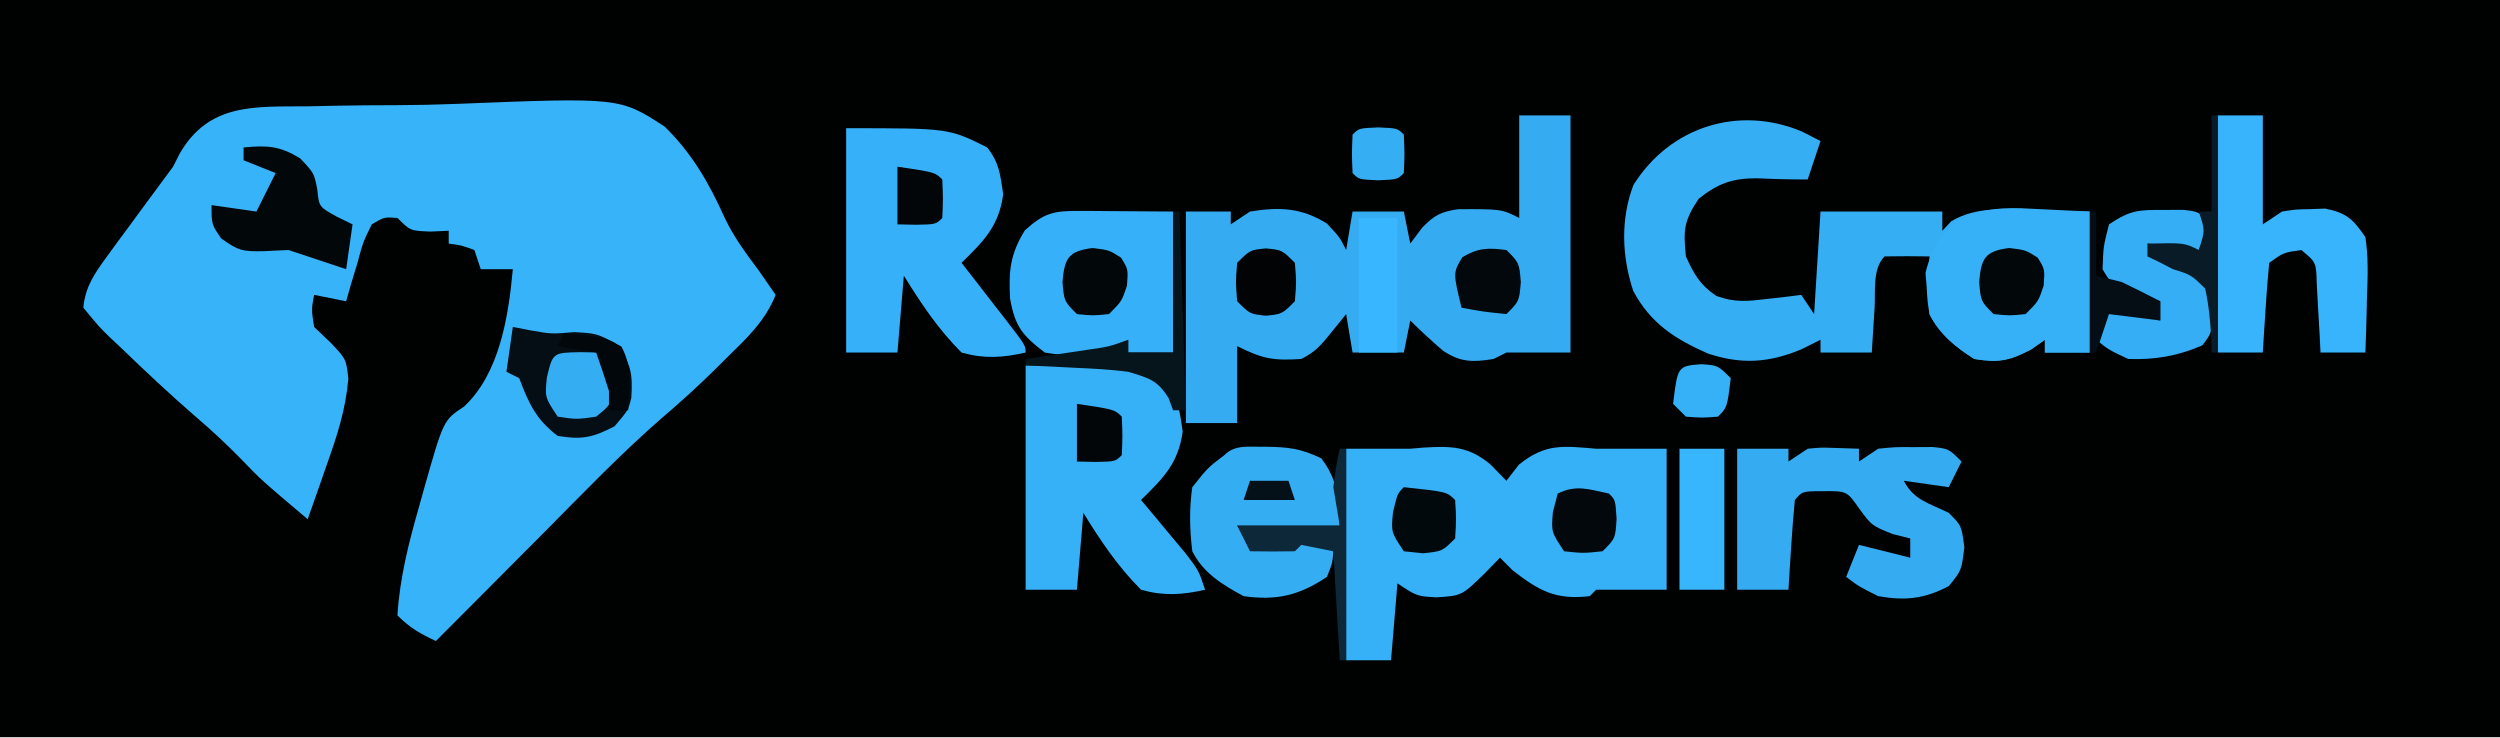
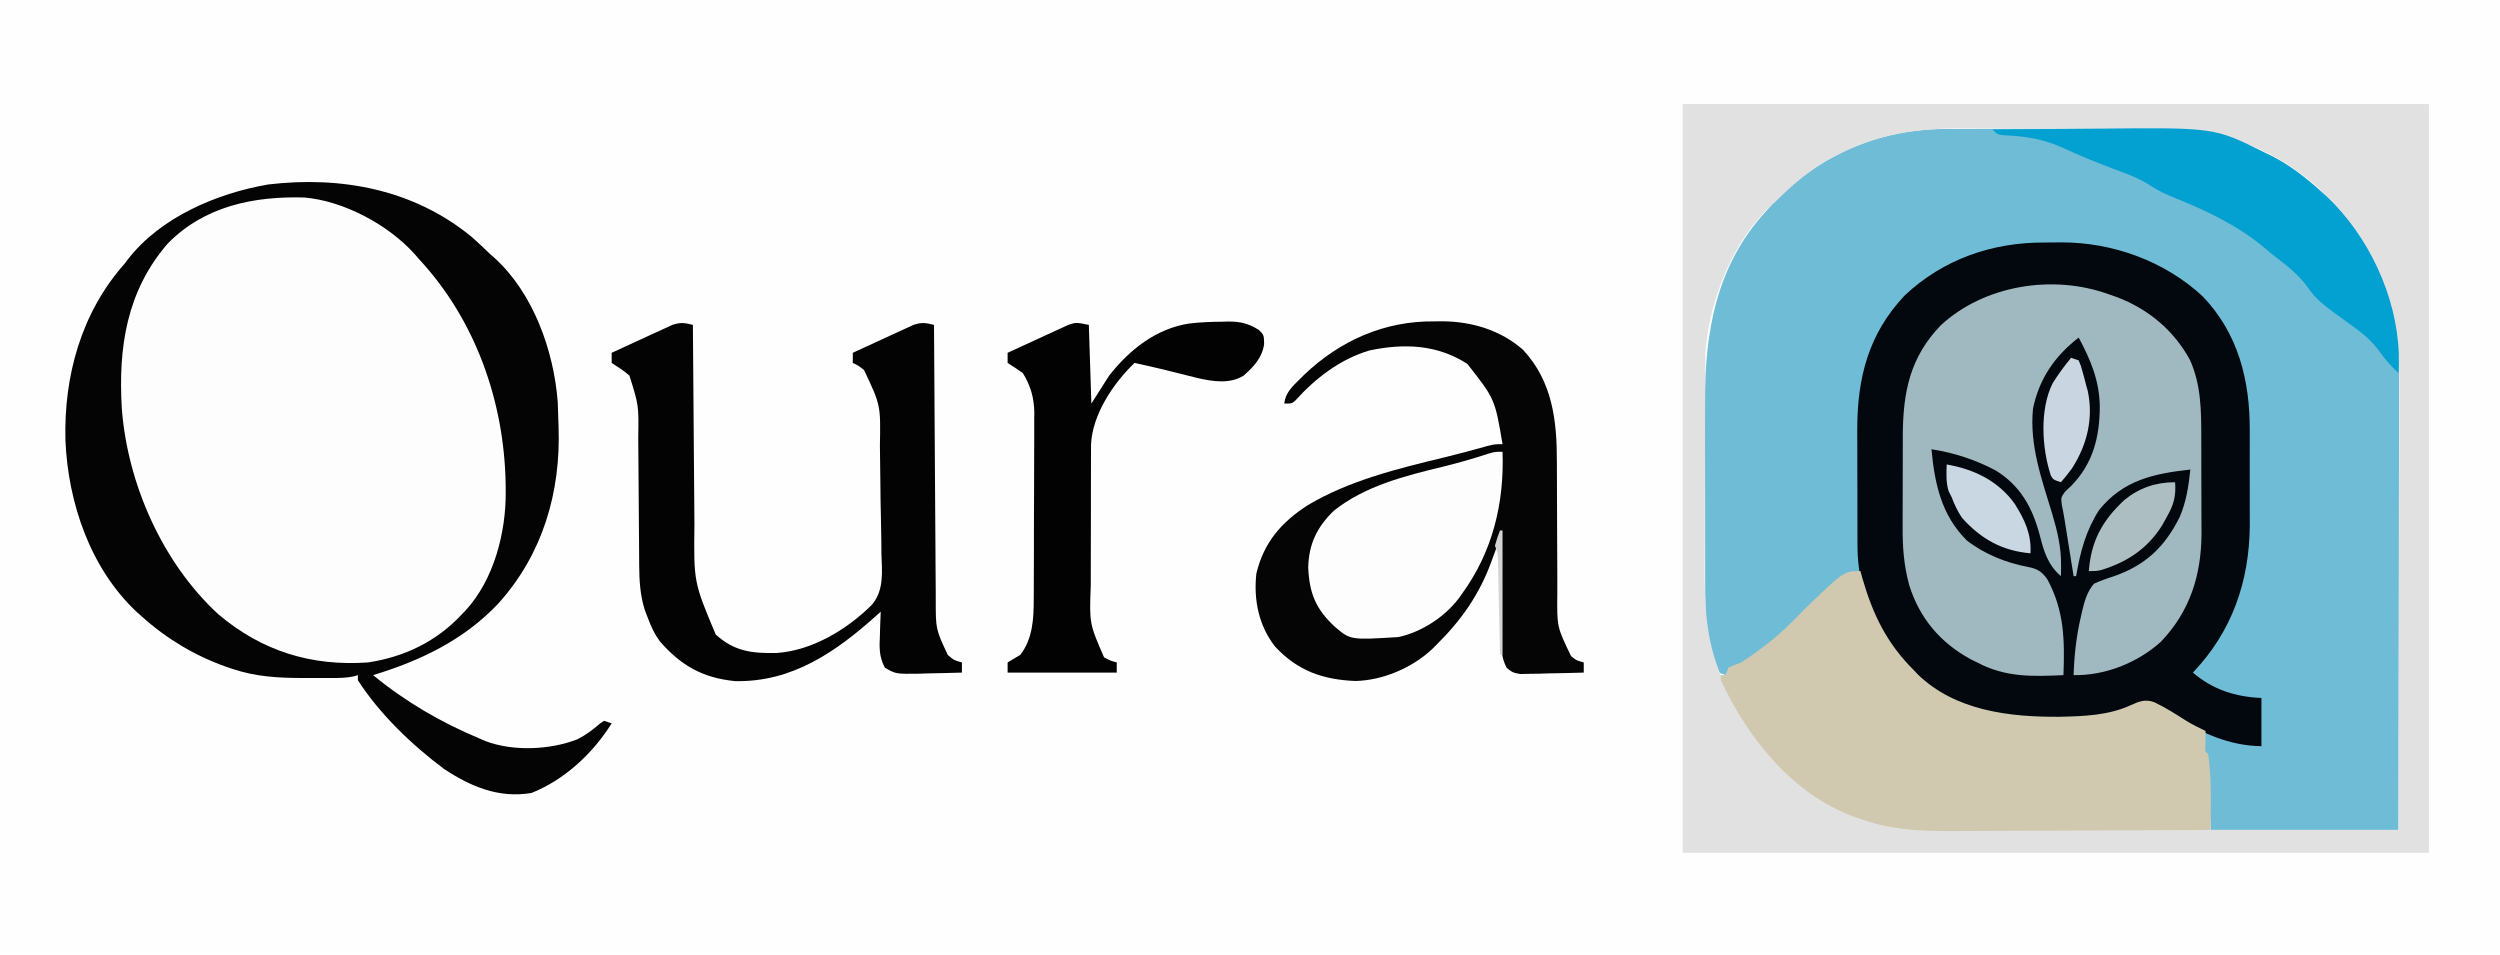
- <svg xmlns="http://www.w3.org/2000/svg" version="1.1" width="390" height="115">
-   <path d="M0 0 C128.7 0 257.4 0 390 0 C390 37.95 390 75.9 390 115 C261.3 115 132.6 115 0 115 C0 77.05 0 39.1 0 0 Z " fill="#000101" transform="translate(0,0)" />
-   <path d="M0 0 C1.485 -0.031 2.97 -0.063 4.455 -0.095 C7.566 -0.152 10.676 -0.175 13.787 -0.178 C16.96 -0.187 20.122 -0.256 23.292 -0.383 C48.689 -1.391 48.689 -1.391 55.686 3.166 C59.893 7.271 62.592 11.926 64.983 17.256 C66.42 20.317 68.284 22.837 70.309 25.539 C71.206 26.83 72.103 28.121 72.996 29.414 C71.379 33.496 68.452 36.218 65.371 39.227 C64.875 39.722 64.379 40.218 63.867 40.729 C61.162 43.403 58.391 45.947 55.492 48.41 C48.888 54.135 42.839 60.467 36.684 66.664 C35.397 67.956 34.11 69.248 32.822 70.539 C30.473 72.896 28.126 75.254 25.78 77.614 C23.855 79.55 21.927 81.484 19.996 83.414 C17.528 82.262 15.948 81.366 13.996 79.414 C14.369 73.464 15.791 67.938 17.434 62.227 C17.651 61.446 17.868 60.666 18.092 59.861 C21.172 48.956 21.172 48.956 24.371 46.852 C29.924 41.695 31.327 32.777 31.996 25.414 C30.346 25.414 28.696 25.414 26.996 25.414 C26.501 23.929 26.501 23.929 25.996 22.414 C23.981 21.681 23.981 21.681 21.996 21.414 C21.996 20.754 21.996 20.094 21.996 19.414 C21.047 19.455 20.099 19.497 19.121 19.539 C15.996 19.414 15.996 19.414 13.996 17.414 C11.932 17.262 11.932 17.262 9.996 18.414 C8.627 21.183 8.627 21.183 7.746 24.477 C7.411 25.581 7.076 26.686 6.73 27.824 C6.488 28.679 6.246 29.534 5.996 30.414 C4.346 30.084 2.696 29.754 0.996 29.414 C0.576 31.702 0.576 31.702 0.996 34.414 C1.821 35.198 2.646 35.982 3.496 36.789 C5.996 39.414 5.996 39.414 6.34 42.488 C5.92 47.281 4.609 51.344 2.996 55.852 C2.567 57.092 2.567 57.092 2.129 58.357 C1.428 60.38 0.713 62.397 -0.004 64.414 C-7.295 58.254 -7.295 58.254 -10.441 54.977 C-12.753 52.625 -15.116 50.423 -17.629 48.289 C-21.55 44.88 -25.331 41.337 -29.066 37.727 C-29.663 37.168 -30.26 36.609 -30.875 36.033 C-32.539 34.402 -32.539 34.402 -35.004 31.414 C-34.706 28.126 -33.196 25.984 -31.273 23.367 C-30.717 22.604 -30.161 21.841 -29.588 21.055 C-29.003 20.266 -28.419 19.477 -27.816 18.664 C-27.251 17.891 -26.686 17.117 -26.104 16.32 C-24.413 14.011 -22.713 11.71 -21.004 9.414 C-20.499 8.415 -20.499 8.415 -19.983 7.397 C-15.409 -0.559 -8.274 0.069 0 0 Z " fill="#37B3FA" transform="translate(48.00391,16.58594)" />
-   <path d="M0 0 C2.64 0 5.28 0 8 0 C8 12.21 8 24.42 8 37 C4.667 37 1.333 37 -2 37 C-2.99 37.495 -2.99 37.495 -4 38 C-7.226 38.525 -9.212 38.542 -11.949 36.66 C-13.692 35.158 -15.368 33.622 -17 32 C-17.33 33.65 -17.66 35.3 -18 37 C-20.64 37 -23.28 37 -26 37 C-26.33 35.02 -26.66 33.04 -27 31 C-27.784 31.969 -28.567 32.939 -29.375 33.938 C-30.913 35.84 -31.793 36.896 -34 38 C-38.328 38.282 -39.989 38.005 -44 36 C-44 39.96 -44 43.92 -44 48 C-46.64 48 -49.28 48 -52 48 C-52 37.11 -52 26.22 -52 15 C-49.69 15 -47.38 15 -45 15 C-45 15.66 -45 16.32 -45 17 C-44.01 16.34 -43.02 15.68 -42 15 C-37.407 14.26 -33.975 14.39 -30 16.875 C-28 19 -28 19 -27 21 C-26.67 19.02 -26.34 17.04 -26 15 C-23.36 15 -20.72 15 -18 15 C-17.505 17.475 -17.505 17.475 -17 20 C-16.381 19.175 -15.762 18.35 -15.125 17.5 C-13.221 15.557 -12.242 15.036 -9.512 14.633 C-2.773 14.613 -2.773 14.613 0 16 C0 10.72 0 5.44 0 0 Z " fill="#35ACF2" transform="translate(237,18)" />
-   <path d="M0 0 C1.454 0.743 1.454 0.743 2.938 1.5 C2.277 3.48 1.617 5.46 0.938 7.5 C-1.709 7.5 -4.356 7.438 -7 7.312 C-10.799 7.312 -13.029 8.091 -16.062 10.5 C-18.402 14.009 -18.475 15.371 -18.062 19.5 C-16.807 22.262 -15.85 23.976 -13.312 25.664 C-10.425 26.737 -8.358 26.488 -5.312 26.125 C-4.328 26.014 -3.343 25.903 -2.328 25.789 C-1.58 25.694 -0.833 25.598 -0.062 25.5 C0.598 26.49 1.258 27.48 1.938 28.5 C2.268 23.22 2.598 17.94 2.938 12.5 C9.271 12.5 15.604 12.5 21.938 12.5 C21.938 13.49 21.938 14.48 21.938 15.5 C22.626 14.763 22.626 14.763 23.328 14.012 C27.323 11.697 31.165 12.183 35.688 12.312 C38.74 12.374 41.792 12.436 44.938 12.5 C44.938 19.76 44.938 27.02 44.938 34.5 C42.627 34.5 40.318 34.5 37.938 34.5 C37.938 33.84 37.938 33.18 37.938 32.5 C37.236 32.995 36.535 33.49 35.812 34 C32.402 35.779 30.732 36.12 26.938 35.5 C24.016 33.666 21.505 31.635 19.938 28.5 C19.868 26.96 19.853 25.417 19.875 23.875 C19.884 23.058 19.893 22.24 19.902 21.398 C19.914 20.772 19.926 20.145 19.938 19.5 C17.605 19.458 15.27 19.459 12.938 19.5 C10.997 21.441 11.538 24.973 11.375 27.562 C11.291 28.853 11.207 30.143 11.121 31.473 C11.03 32.971 11.03 32.971 10.938 34.5 C8.297 34.5 5.657 34.5 2.938 34.5 C2.938 33.84 2.938 33.18 2.938 32.5 C1.948 32.995 0.958 33.49 -0.062 34 C-5.152 36.122 -9.411 36.376 -14.617 34.656 C-19.772 32.392 -23.605 29.922 -26.281 24.875 C-28.056 19.479 -28.28 13.704 -26.246 8.352 C-20.522 -0.783 -9.793 -4.098 0 0 Z " fill="#35AEF4" transform="translate(281.0625,20.5)" />
-   <path d="M0 0 C3.333 0 6.667 0 10 0 C10.677 -0.058 11.354 -0.116 12.051 -0.176 C16.421 -0.44 19.13 -0.401 22.562 2.5 C23.769 3.737 23.769 3.737 25 5 C25.639 4.175 26.279 3.35 26.938 2.5 C31.071 -0.874 33.892 -0.43 39 0 C39.99 0 40.98 0 42 0 C44.64 0 47.28 0 50 0 C50 7.26 50 14.52 50 22 C46.333 22 42.667 22 39 22 C38.505 22.495 38.505 22.495 38 23 C32.716 23.614 30.146 22.204 26 19 C25.34 18.34 24.68 17.68 24 17 C23.216 17.804 22.433 18.609 21.625 19.438 C18.044 22.933 18.044 22.933 14.062 23.188 C11 23 11 23 8 21 C7.67 24.96 7.34 28.92 7 33 C4.69 33 2.38 33 0 33 C0 22.11 0 11.22 0 0 Z " fill="#36B0F6" transform="translate(210,70)" />
-   <path d="M0 0 C16 0 16 0 22 3 C23.905 5.424 24.035 7.235 24.5 10.312 C23.828 15.268 21.487 17.585 18 21 C18.638 21.759 19.276 22.519 19.934 23.301 C20.76 24.295 21.586 25.289 22.438 26.312 C23.261 27.299 24.085 28.285 24.934 29.301 C27 32 27 32 28 35 C24.42 35.807 21.554 36.003 18 35 C14.37 31.364 11.687 27.362 9 23 C8.67 26.96 8.34 30.92 8 35 C5.36 35 2.72 35 0 35 C0 23.45 0 11.9 0 0 Z " fill="#36B1F8" transform="translate(160,57)" />
-   <path d="M0 0 C16 0 16 0 22 3 C23.905 5.424 24.035 7.235 24.5 10.312 C23.828 15.268 21.487 17.585 18 21 C18.722 21.927 19.444 22.854 20.188 23.809 C21.125 25.018 22.063 26.228 23 27.438 C23.477 28.049 23.954 28.661 24.445 29.291 C28 33.887 28 33.887 28 35 C24.42 35.807 21.554 36.003 18 35 C14.37 31.364 11.687 27.362 9 23 C8.67 26.96 8.34 30.92 8 35 C5.36 35 2.72 35 0 35 C0 23.45 0 11.9 0 0 Z " fill="#36B1F9" transform="translate(132,20)" />
-   <path d="M0 0 C2.64 0 5.28 0 8 0 C8 0.66 8 1.32 8 2 C8.99 1.34 9.98 0.68 11 0 C13.043 -0.195 13.043 -0.195 15.188 -0.125 C17.075 -0.063 17.075 -0.063 19 0 C19 0.66 19 1.32 19 2 C19.99 1.34 20.98 0.68 22 0 C24.629 -0.266 24.629 -0.266 27.562 -0.25 C28.533 -0.255 29.504 -0.26 30.504 -0.266 C33 0 33 0 35 2 C34.34 3.32 33.68 4.64 33 6 C30.69 5.67 28.38 5.34 26 5 C27.5 8 30.052 8.556 33 10 C35 12 35 12 35.438 15.375 C35 19 35 19 33 21.438 C29.169 23.433 26.238 23.743 22 23 C19 21.5 19 21.5 17 20 C17.66 18.35 18.32 16.7 19 15 C21.64 15.66 24.28 16.32 27 17 C27 16.01 27 15.02 27 14 C25.639 13.66 25.639 13.66 24.25 13.312 C21 12 21 12 19.062 9.375 C17.117 6.587 17.117 6.587 13.312 6.625 C10.159 6.634 10.159 6.634 9 8 C8.765 10.35 8.586 12.706 8.438 15.062 C8.354 16.353 8.27 17.643 8.184 18.973 C8.123 19.972 8.062 20.971 8 22 C5.36 22 2.72 22 0 22 C0 14.74 0 7.48 0 0 Z " fill="#35ACF1" transform="translate(271,70)" />
-   <path d="M0 0 C0.767 0.002 1.533 0.005 2.323 0.008 C3.296 0.017 4.27 0.026 5.273 0.035 C9.914 0.066 9.914 0.066 14.648 0.098 C14.648 7.358 14.648 14.618 14.648 22.098 C12.338 22.098 10.028 22.098 7.648 22.098 C7.648 21.438 7.648 20.778 7.648 20.098 C6.658 20.758 5.668 21.418 4.648 22.098 C1.233 22.7 -1.935 22.696 -5.352 22.098 C-8.912 19.392 -10.017 17.988 -10.785 13.648 C-10.999 9.307 -10.776 6.791 -8.477 3.035 C-5.487 0.31 -3.941 -0.026 0 0 Z " fill="#36B1F9" transform="translate(168.3516,32.90234)" />
-   <path d="M0 0 C3.011 0.144 6.022 0.289 9.125 0.438 C9.125 7.697 9.125 14.957 9.125 22.438 C6.815 22.438 4.505 22.438 2.125 22.438 C2.125 21.777 2.125 21.117 2.125 20.438 C1.073 21.18 1.073 21.18 0 21.938 C-3.41 23.717 -5.081 24.057 -8.875 23.438 C-11.797 21.603 -14.308 19.572 -15.875 16.438 C-16.184 14.52 -16.184 14.52 -16.312 12.25 C-16.373 11.514 -16.434 10.778 -16.496 10.02 C-14.344 1.073 -8.288 -0.564 0 0 Z " fill="#36B1F8" transform="translate(316.875,32.5625)" />
-   <path d="M0 0 C2.31 0 4.62 0 7 0 C7 5.61 7 11.22 7 17 C7.99 16.34 8.98 15.68 10 15 C12.121 14.664 12.121 14.664 14.438 14.625 C15.199 14.597 15.961 14.568 16.746 14.539 C20.07 15.219 21.092 16.183 23 19 C23.48 22.1 23.377 25.123 23.25 28.25 C23.232 29.09 23.214 29.931 23.195 30.797 C23.148 32.865 23.077 34.933 23 37 C20.69 37 18.38 37 16 37 C15.951 36.013 15.902 35.025 15.852 34.008 C15.739 32.086 15.739 32.086 15.625 30.125 C15.555 28.849 15.486 27.573 15.414 26.258 C15.328 22.919 15.328 22.919 13 21 C10.218 21.405 10.218 21.405 8 23 C7.765 25.35 7.586 27.706 7.438 30.062 C7.354 31.353 7.27 32.643 7.184 33.973 C7.123 34.972 7.062 35.971 7 37 C4.69 37 2.38 37 0 37 C0 24.79 0 12.58 0 0 Z " fill="#37B4FC" transform="translate(346,18)" />
-   <path d="M0 0 C3.639 0.052 5.552 0.217 8.875 1.812 C11.515 5.332 11.532 7.948 11.75 12.312 C6.47 12.312 1.19 12.312 -4.25 12.312 C-3.26 13.797 -3.26 13.797 -2.25 15.312 C2.401 15.693 2.401 15.693 6.75 14.312 C8.875 15.25 8.875 15.25 10.75 16.312 C10.625 18.125 10.625 18.125 9.75 20.312 C5.405 23.209 1.915 24.037 -3.25 23.312 C-6.535 21.549 -9.557 19.699 -11.25 16.312 C-11.669 12.927 -11.744 9.692 -11.25 6.312 C-8.812 3.25 -8.812 3.25 -6.25 1.312 C-4.533 -0.404 -2.341 0.059 0 0 Z " fill="#35ADF3" transform="translate(197.25,69.6875)" />
-   <path d="M0 0 C0.971 -0.005 1.941 -0.01 2.941 -0.016 C5.438 0.25 5.438 0.25 7.438 2.25 C6.777 3.57 6.117 4.89 5.438 6.25 C2.797 5.92 0.158 5.59 -2.562 5.25 C-0.954 8.467 2.223 8.897 5.438 10.25 C7.438 12.25 7.438 12.25 7.812 15.688 C7.438 19.25 7.438 19.25 6 21.125 C2.217 22.786 -1.431 23.404 -5.562 23.25 C-8.625 21.812 -8.625 21.812 -10.562 20.25 C-9.902 18.6 -9.242 16.95 -8.562 15.25 C-4.603 16.24 -4.603 16.24 -0.562 17.25 C-0.562 16.26 -0.562 15.27 -0.562 14.25 C-1.491 13.982 -2.419 13.714 -3.375 13.438 C-8.151 11.658 -8.151 11.658 -9.562 9.25 C-9.438 5.688 -9.438 5.688 -8.562 2.25 C-5.199 0.008 -3.939 -0.021 0 0 Z " fill="#35AEF5" transform="translate(337.5625,32.75)" />
-   <path d="M0 0 C1.268 0.247 1.268 0.247 2.562 0.5 C6.01 1.116 6.01 1.116 9.562 0.812 C13 1 13 1 15.938 2.5 C18.437 5.53 18.743 7.247 18.484 11.094 C18 13 18 13 15.875 15.5 C12.51 17.256 10.74 17.637 7 17 C3.614 14.461 2.468 11.881 1 8 C0.34 7.67 -0.32 7.34 -1 7 C-0.67 4.69 -0.34 2.38 0 0 Z " fill="#040E14" transform="translate(80,51)" />
-   <path d="M0 0 C3.712 -0.345 5.573 -0.256 8.812 1.688 C11 4 11 4 11.5 6.562 C11.767 9.273 11.767 9.273 14.562 10.812 C15.367 11.204 16.171 11.596 17 12 C16.67 14.31 16.34 16.62 16 19 C13 18 10 17 7 16 C5.701 16.062 4.401 16.124 3.062 16.188 C-0.127 16.234 -0.794 16.149 -3.5 14.188 C-5 12 -5 12 -5 9 C-2.69 9.33 -0.38 9.66 2 10 C2.99 8.02 3.98 6.04 5 4 C2.525 3.01 2.525 3.01 0 2 C0 1.34 0 0.68 0 0 Z " fill="#02070A" transform="translate(38,23)" />
-   <path d="M0 0 C2.31 0 4.62 0 7 0 C7 7.26 7 14.52 7 22 C4.69 22 2.38 22 0 22 C0 14.74 0 7.48 0 0 Z " fill="#37B5FD" transform="translate(262,70)" />
-   <path d="M0 0 C1.98 0 3.96 0 6 0 C6 6.93 6 13.86 6 21 C4.02 21 2.04 21 0 21 C0 14.07 0 7.14 0 0 Z " fill="#38B6FF" transform="translate(212,34)" />
-   <path d="M0 0 C0.33 0 0.66 0 1 0 C1.495 15.345 1.495 15.345 2 31 C1.34 31 0.68 31 0 31 C-0.227 30.381 -0.454 29.762 -0.688 29.125 C-2.463 26.251 -3.775 25.995 -7 25 C-9.766 24.637 -12.526 24.495 -15.312 24.375 C-16.053 24.336 -16.794 24.298 -17.557 24.258 C-19.371 24.164 -21.185 24.081 -23 24 C-23 23.67 -23 23.34 -23 23 C-21.645 22.801 -21.645 22.801 -20.262 22.598 C-19.082 22.421 -17.903 22.244 -16.688 22.062 C-15.516 21.888 -14.344 21.714 -13.137 21.535 C-9.984 21.079 -9.984 21.079 -7 20 C-7 20.66 -7 21.32 -7 22 C-4.69 22 -2.38 22 0 22 C0 14.74 0 7.48 0 0 Z " fill="#06141C" transform="translate(183,33)" />
-   <path d="M0 0 C0.33 0 0.66 0 1 0 C1 10.89 1 21.78 1 33 C0.67 33 0.34 33 0 33 C-0.33 27.39 -0.66 21.78 -1 16 C-2.65 15.67 -4.3 15.34 -6 15 C-6.33 15.33 -6.66 15.66 -7 16 C-9.333 16.041 -11.667 16.042 -14 16 C-14.66 14.68 -15.32 13.36 -16 12 C-10.72 12 -5.44 12 0 12 C-0.33 10.02 -0.66 8.04 -1 6 C-0.562 2.625 -0.562 2.625 0 0 Z " fill="#0C2839" transform="translate(209,70)" />
-   <path d="M0 0 C1.134 0.021 2.269 0.041 3.438 0.062 C4.625 2.812 4.625 2.812 5.438 6.062 C4.438 8.438 4.438 8.438 2.438 10.062 C-0.625 10.5 -0.625 10.5 -3.562 10.062 C-5.562 7.062 -5.562 7.062 -5.25 3.938 C-4.327 0.076 -4.327 0.076 0 0 Z " fill="#35ADF2" transform="translate(90.5625,54.9375)" />
-   <path d="M0 0 C6.72 0.72 6.72 0.72 8 2 C8.188 4.938 8.188 4.938 8 8 C6 10 6 10 3 10.312 C2.01 10.209 1.02 10.106 0 10 C-2 7 -2 7 -1.688 3.875 C-1 1 -1 1 0 0 Z " fill="#02090D" transform="translate(219,76)" />
-   <path d="M0 0 C1 1 1 1 1.188 3.938 C1 7 1 7 -1 9 C-4 9.312 -4 9.312 -7 9 C-9 6 -9 6 -8.75 2.875 C-8.379 1.452 -8.379 1.452 -8 0 C-5.118 -1.441 -3.082 -0.656 0 0 Z " fill="#02080B" transform="translate(251,77)" />
-   <path d="M0 0 C2 2 2 2 2.25 5 C2 8 2 8 0 10 C-3.625 9.625 -3.625 9.625 -7 9 C-8.332 3.553 -8.332 3.553 -6.875 1.125 C-4.405 -0.357 -2.834 -0.363 0 0 Z " fill="#02080B" transform="translate(235,39)" />
-   <path d="M0 0 C2.562 0.312 2.562 0.312 4.438 1.5 C5.562 3.312 5.562 3.312 5.375 5.875 C4.562 8.312 4.562 8.312 2.562 10.312 C0.062 10.562 0.062 10.562 -2.438 10.312 C-4.438 8.312 -4.438 8.312 -4.688 5.312 C-4.377 1.584 -3.782 0.485 0 0 Z " fill="#02070A" transform="translate(313.4375,38.6875)" />
-   <path d="M0 0 C2.562 0.312 2.562 0.312 4.438 1.5 C5.562 3.312 5.562 3.312 5.375 5.875 C4.562 8.312 4.562 8.312 2.562 10.312 C0.062 10.562 0.062 10.562 -2.438 10.312 C-4.438 8.312 -4.438 8.312 -4.688 5.312 C-4.377 1.584 -3.782 0.485 0 0 Z " fill="#02070A" transform="translate(170.4375,38.6875)" />
-   <path d="M0 0 C0.33 0 0.66 0 1 0 C1 12.21 1 24.42 1 37 C0.67 37 0.34 37 0 37 C-0.014 36.313 -0.028 35.626 -0.043 34.918 C-0.187 32.199 -0.407 29.659 -1 27 C-3.196 24.865 -3.196 24.865 -6 24 C-6.763 23.608 -7.526 23.216 -8.312 22.812 C-8.869 22.544 -9.426 22.276 -10 22 C-10 21.34 -10 20.68 -10 20 C-4.25 19.875 -4.25 19.875 -2 21 C-0.989 17.951 -0.989 17.951 -2 15 C-1.34 15 -0.68 15 0 15 C0 10.05 0 5.1 0 0 Z " fill="#081B26" transform="translate(345,18)" />
-   <path d="M0 0 C2.5 0.25 2.5 0.25 4.5 2.25 C4.75 5.25 4.75 5.25 4.5 8.25 C2.5 10.25 2.5 10.25 0 10.5 C-2.5 10.25 -2.5 10.25 -4.5 8.25 C-4.75 5.25 -4.75 5.25 -4.5 2.25 C-2.5 0.25 -2.5 0.25 0 0 Z " fill="#010304" transform="translate(197.5,38.75)" />
-   <path d="M0 0 C0.33 0 0.66 0 1 0 C1 3.3 1 6.6 1 10 C2.98 10.495 2.98 10.495 5 11 C7.015 11.969 9.018 12.964 11 14 C11 14.99 11 15.98 11 17 C8.36 16.67 5.72 16.34 3 16 C2.34 17.98 1.68 19.96 1 22 C0.67 22 0.34 22 0 22 C0 14.74 0 7.48 0 0 Z " fill="#040E14" transform="translate(326,33)" />
-   <path d="M0 0 C2.562 0.188 2.562 0.188 4.562 2.188 C4.007 6.743 4.007 6.743 2.562 8.188 C0.125 8.375 0.125 8.375 -2.438 8.188 C-3.098 7.527 -3.757 6.867 -4.438 6.188 C-3.718 0.286 -3.718 0.286 0 0 Z " fill="#36B0F7" transform="translate(265.4375,56.8125)" />
-   <path d="M0 0 C3 0.125 3 0.125 4 1.125 C4.125 4.125 4.125 4.125 4 7.125 C3 8.125 3 8.125 0 8.25 C-3 8.125 -3 8.125 -4 7.125 C-4.125 4.125 -4.125 4.125 -4 1.125 C-3 0.125 -3 0.125 0 0 Z " fill="#35AEF4" transform="translate(215,19.875)" />
-   <path d="M0 0 C5.875 0.875 5.875 0.875 7 2 C7.125 5 7.125 5 7 8 C6 9 6 9 2.938 9.062 C1.968 9.042 0.999 9.021 0 9 C0 6.03 0 3.06 0 0 Z " fill="#020609" transform="translate(168,63)" />
-   <path d="M0 0 C5.875 0.875 5.875 0.875 7 2 C7.125 5 7.125 5 7 8 C6 9 6 9 2.938 9.062 C1.968 9.042 0.999 9.021 0 9 C0 6.03 0 3.06 0 0 Z " fill="#020609" transform="translate(140,26)" />
-   <path d="M0 0 C6.252 0.59 6.252 0.59 8.938 2.062 C10.7 5.276 10.178 8.384 10 12 C9.01 12 8.02 12 7 12 C7 11.01 7 10.02 7 9 C6.369 6.988 5.706 4.986 5 3 C2.03 2.505 2.03 2.505 -1 2 C-0.67 1.34 -0.34 0.68 0 0 Z " fill="#02070B" transform="translate(88,52)" />
-   <path d="M0 0 C1.98 0 3.96 0 6 0 C6.33 0.99 6.66 1.98 7 3 C4.36 3 1.72 3 -1 3 C-0.67 2.01 -0.34 1.02 0 0 Z " fill="#051118" transform="translate(195,75)" />
+ <svg xmlns="http://www.w3.org/2000/svg" version="1.1" width="985" height="376">
+   <path d="M0 0 C325.05 0 650.1 0 985 0 C985 124.08 985 248.16 985 376 C659.95 376 334.9 376 0 376 C0 251.92 0 127.84 0 0 Z " fill="#FEFEFE" transform="translate(0,0)" />
+   <path d="M0 0 C0.983 -0.007 1.966 -0.013 2.979 -0.02 C6.227 -0.04 9.474 -0.051 12.722 -0.061 C13.839 -0.065 14.956 -0.069 16.107 -0.074 C22.03 -0.094 27.954 -0.109 33.877 -0.118 C39.944 -0.129 46.011 -0.163 52.078 -0.203 C56.785 -0.23 61.492 -0.238 66.199 -0.241 C68.432 -0.246 70.665 -0.258 72.898 -0.276 C91.332 -0.421 109.343 0.755 126.089 9.177 C127.007 9.618 127.925 10.059 128.871 10.513 C136.064 14.17 142.083 18.815 148.089 24.177 C148.947 24.939 149.804 25.701 150.687 26.486 C167.524 42.333 178.538 66.207 179.27 89.321 C179.36 94.238 179.337 99.155 179.316 104.073 C179.316 105.956 179.316 107.84 179.317 109.723 C179.318 114.803 179.306 119.882 179.292 124.962 C179.28 130.283 179.278 135.604 179.276 140.925 C179.27 150.987 179.254 161.048 179.233 171.109 C179.211 182.57 179.2 194.031 179.19 205.492 C179.169 229.053 179.132 252.615 179.089 276.177 C154.669 276.177 130.249 276.177 105.089 276.177 C104.759 269.247 104.429 262.317 104.089 255.177 C104.104 249.69 104.104 249.69 102.089 245.177 C101.948 242.506 102.047 239.853 102.089 237.177 C100.992 236.634 99.895 236.092 98.765 235.532 C97.311 234.81 95.856 234.087 94.402 233.365 C93.681 233.008 92.959 232.652 92.216 232.284 C91.511 231.933 90.805 231.582 90.078 231.22 C89.387 230.876 88.696 230.533 87.985 230.179 C86.089 229.177 86.089 229.177 83.343 227.345 C81.189 225.961 81.189 225.961 78.941 226.435 C78.206 226.721 77.471 227.007 76.714 227.302 C52.798 235.32 25.649 235.45 2.714 224.49 C-4.105 221.006 -9.602 216.723 -14.911 211.177 C-15.531 210.588 -16.151 209.999 -16.79 209.392 C-24.897 201.14 -32.911 185.804 -32.911 174.177 C-35.637 175.904 -38.362 177.635 -41.083 179.372 C-43.146 180.689 -45.214 181.998 -47.286 183.302 C-51.168 186.075 -54.287 189.521 -57.567 192.974 C-64.815 200.551 -72.822 208.365 -82.727 212.294 C-85.081 212.966 -85.081 212.966 -85.911 215.177 C-86.901 214.847 -87.891 214.517 -88.911 214.177 C-90.043 211.263 -90.043 211.263 -91.036 207.552 C-91.535 205.738 -91.535 205.738 -92.043 203.888 C-93.695 196.819 -94.059 190.078 -94.056 182.858 C-94.059 181.844 -94.063 180.83 -94.066 179.785 C-94.076 176.445 -94.078 173.104 -94.079 169.763 C-94.082 167.428 -94.085 165.092 -94.089 162.757 C-94.095 157.863 -94.097 152.969 -94.096 148.075 C-94.096 141.831 -94.109 135.588 -94.127 129.344 C-94.138 124.519 -94.14 119.694 -94.139 114.869 C-94.141 112.569 -94.145 110.269 -94.153 107.968 C-94.239 79.835 -89.719 53.633 -69.911 32.177 C-69.028 31.202 -68.145 30.228 -67.235 29.224 C-49.792 10.56 -25.531 0.075 0 0 Z " fill="#6FBCD6" transform="translate(765.9106,50.823)" />
+   <path d="M0 0 C97.02 0 194.04 0 294 0 C294 97.35 294 194.7 294 295 C196.98 295 99.96 295 0 295 C0 197.65 0 100.3 0 0 Z M63 19 C61.306 19.847 61.306 19.847 59.578 20.711 C50.825 25.303 44.002 31.082 37 38 C36.345 38.583 35.69 39.165 35.016 39.766 C19.911 53.485 10.629 77.139 9 97 C8.861 100.511 8.843 104.017 8.839 107.53 C8.834 108.543 8.829 109.555 8.824 110.599 C8.809 113.924 8.802 117.249 8.797 120.574 C8.794 121.718 8.791 122.862 8.788 124.04 C8.773 130.093 8.764 136.145 8.76 142.198 C8.754 148.417 8.73 154.636 8.702 160.854 C8.683 165.667 8.678 170.479 8.676 175.291 C8.673 177.582 8.665 179.873 8.652 182.164 C8.571 197.259 9.068 210.877 15 225 C15.66 225 16.32 225 17 225 C17.495 224.01 17.495 224.01 18 223 C18.697 222.732 19.395 222.464 20.113 222.188 C23.893 220.633 26.913 218.421 30.188 216 C30.85 215.513 31.512 215.026 32.194 214.524 C37.995 210.169 42.985 205.231 48 200 C54.576 193.532 62.198 188.832 70 184 C70.182 185.541 70.182 185.541 70.367 187.113 C72.991 203.231 82.363 217.876 95 228 C109.959 238.664 126.063 242.391 144.188 242.312 C145.473 242.309 146.759 242.306 148.083 242.302 C157.748 242.191 167.62 241.965 176.547 237.816 C179.926 236.309 182.29 235.349 185.897 236.722 C190.204 238.827 194.221 241.353 198.249 243.943 C200.407 245.245 202.621 246.176 205 247 C204.967 249.051 204.935 251.102 204.902 253.152 C204.794 255.017 204.794 255.017 206 256 C207.107 265.961 207.523 275.989 208 286 C232.42 286 256.84 286 282 286 C282.068 261.373 282.123 236.746 282.155 212.119 C282.171 200.683 282.192 189.247 282.226 177.811 C282.256 167.838 282.276 157.864 282.282 147.891 C282.286 142.615 282.295 137.34 282.317 132.064 C282.338 127.087 282.344 122.11 282.339 117.132 C282.34 115.317 282.346 113.501 282.358 111.686 C282.456 95.514 280.658 80.967 274 66 C273.558 64.993 273.116 63.986 272.66 62.949 C262.868 42.037 244.606 24.442 223 16 C211.028 12.195 199.509 9.86 186.944 9.823 C185.958 9.816 184.971 9.81 183.955 9.803 C180.703 9.783 177.451 9.772 174.199 9.762 C173.081 9.758 171.962 9.754 170.81 9.749 C164.882 9.729 158.955 9.714 153.027 9.705 C146.95 9.694 140.873 9.659 134.795 9.62 C130.084 9.593 125.373 9.585 120.662 9.582 C118.425 9.577 116.187 9.565 113.95 9.547 C95.978 9.406 79.34 10.83 63 19 Z " fill="#E1E1E1" transform="translate(663,41)" />
+   <path d="M0 0 C2.047 0.008 4.092 -0.02 6.139 -0.052 C26.503 -0.159 47.157 7.296 62.153 21.262 C76.094 35.802 80.74 54.349 80.645 73.969 C80.647 75.327 80.65 76.685 80.654 78.043 C80.658 80.869 80.652 83.694 80.638 86.519 C80.621 90.095 80.631 93.67 80.649 97.245 C80.66 100.044 80.656 102.843 80.648 105.642 C80.645 107.586 80.654 109.53 80.664 111.475 C80.491 133.657 73.636 153.276 58.247 169.446 C66.158 176.204 74.966 178.992 85.247 179.446 C85.247 185.716 85.247 191.986 85.247 198.446 C72.51 198.267 61.547 193.2 50.861 186.582 C45.111 182.816 45.111 182.816 38.552 181.438 C36.002 182.254 33.674 183.318 31.247 184.446 C8.5 191.471 -18.049 189.505 -39.158 178.721 C-45.16 175.447 -50.026 171.385 -54.753 166.446 C-55.373 165.857 -55.993 165.268 -56.632 164.661 C-67.754 153.34 -73.843 135.575 -73.898 119.999 C-73.905 118.763 -73.911 117.527 -73.918 116.254 C-73.919 114.934 -73.92 113.615 -73.921 112.255 C-73.924 110.863 -73.928 109.472 -73.931 108.081 C-73.937 105.168 -73.939 102.256 -73.938 99.343 C-73.938 95.651 -73.952 91.959 -73.969 88.267 C-73.98 85.392 -73.982 82.517 -73.982 79.641 C-73.984 77.631 -73.994 75.621 -74.005 73.61 C-73.955 53.097 -69.576 36.022 -55.3 20.837 C-40.011 6.509 -20.75 -0.131 0 0 Z " fill="#03080E" transform="translate(805.7532,95.55396)" />
+   <path d="M0 0 C26.538 19.228 41.225 49.277 46.797 81.062 C47.37 85.038 47.784 88.994 48.043 93 C48.094 93.769 48.144 94.538 48.196 95.331 C49.429 117.51 43.586 137.962 29.043 155 C13.101 169.023 -4.27 171.61 -24.562 170.91 C-44.118 169.45 -62.125 156.368 -74.617 141.973 C-96.094 114.687 -106.558 79.106 -102.68 44.532 C-100.178 27.973 -91.948 10.566 -78.422 0.365 C-54.55 -16.652 -24.05 -16.266 0 0 Z " fill="#FDFDFD" transform="translate(150.957,90)" />
+   <path d="M0 0 C1.518 0.528 1.518 0.528 3.066 1.066 C15.413 5.749 25.535 14.178 31.875 25.875 C36.249 35.665 36.308 45.868 36.301 56.434 C36.305 57.802 36.309 59.17 36.314 60.538 C36.321 63.388 36.321 66.237 36.316 69.087 C36.31 72.706 36.327 76.323 36.35 79.942 C36.365 82.762 36.366 85.582 36.363 88.402 C36.363 90.374 36.377 92.346 36.391 94.317 C36.308 110.617 31.839 124.858 20.426 136.809 C11.198 145.144 -1.561 150.229 -14 150 C-13.75 142.1 -12.91 134.625 -11.125 126.938 C-10.883 125.867 -10.883 125.867 -10.636 124.776 C-9.647 120.724 -8.708 117.208 -6 114 C-3.419 112.846 -1.053 111.954 1.625 111.125 C14.155 106.821 21.833 99.663 27.75 87.812 C30.406 81.732 31.301 75.561 32 69 C17.643 70.589 5.543 73.114 -4 85 C-9.231 93.225 -11.395 101.483 -13 111 C-13.33 111 -13.66 111 -14 111 C-14.174 109.911 -14.174 109.911 -14.351 108.8 C-14.88 105.492 -15.409 102.183 -15.938 98.875 C-16.12 97.733 -16.302 96.591 -16.49 95.414 C-16.667 94.305 -16.845 93.197 -17.027 92.055 C-17.19 91.039 -17.352 90.023 -17.519 88.976 C-17.855 86.899 -18.242 84.829 -18.667 82.769 C-19 80 -19 80 -17.305 77.648 C-16.503 76.898 -15.701 76.148 -14.875 75.375 C-6.288 66.56 -3.722 56.083 -3.679 44.118 C-3.827 34.043 -7.275 25.774 -12 17 C-21.404 24.293 -27.588 33.225 -30 45 C-31.442 59.49 -26.57 72.743 -22.43 86.439 C-20.398 93.275 -18.827 99.756 -18.938 106.938 C-18.947 107.71 -18.956 108.482 -18.965 109.277 C-18.976 109.846 -18.988 110.414 -19 111 C-24.223 106.498 -25.744 101.14 -27.375 94.688 C-30.264 83.872 -35.073 75.214 -44.832 69.277 C-52.936 65.044 -60.991 62.415 -70 61 C-68.763 74.518 -66.075 87.102 -56 97 C-49.031 102.409 -40.508 105.765 -31.859 107.406 C-28.159 108.114 -26.4 109.301 -24.312 112.312 C-17.628 124.729 -17.506 136.248 -18 150 C-30.363 150.57 -40.826 150.917 -52 145 C-53.315 144.348 -53.315 144.348 -54.656 143.684 C-66.54 137.247 -74.774 127.424 -78.766 114.525 C-80.934 106.633 -81.425 99.318 -81.363 91.16 C-81.364 89.876 -81.364 88.592 -81.365 87.269 C-81.365 84.571 -81.354 81.873 -81.336 79.174 C-81.314 75.754 -81.313 72.335 -81.32 68.915 C-81.324 65.601 -81.312 62.287 -81.301 58.973 C-81.302 57.765 -81.303 56.557 -81.304 55.313 C-81.164 38.333 -78.452 24.847 -66.43 12.258 C-49.225 -3.73 -22.038 -8.058 0 0 Z " fill="#A0B9C1" transform="translate(831,116)" />
+   <path d="M0 0 C0.28 1.004 0.559 2.008 0.848 3.043 C4.902 17.089 10.469 28.583 21 39 C21.517 39.55 22.034 40.101 22.566 40.668 C37.385 55.1 58.872 57.552 78.404 57.409 C87.931 57.203 97.757 56.901 106.547 52.816 C109.911 51.316 112.285 50.356 115.881 51.706 C120.169 53.782 124.169 56.279 128.166 58.86 C130.688 60.428 133.32 61.727 136 63 C135.967 65.051 135.935 67.102 135.902 69.152 C135.794 71.017 135.794 71.017 137 72 C137.969 78.716 138.124 85.287 138.062 92.062 C138.058 93.023 138.053 93.984 138.049 94.975 C138.037 97.316 138.021 99.658 138 102 C122.5 102.094 107 102.164 91.5 102.207 C84.301 102.228 77.102 102.256 69.904 102.302 C63.622 102.342 57.34 102.367 51.058 102.376 C47.739 102.382 44.42 102.396 41.1 102.423 C27.183 102.533 14.27 102.574 1 98 C-0.098 97.622 -1.196 97.244 -2.328 96.855 C-26.894 87.902 -44.245 65.9 -55 43 C-55 42.34 -55 41.68 -55 41 C-54.34 41 -53.68 41 -53 41 C-52.67 40.01 -52.34 39.02 -52 38 C-50.341 37.313 -48.673 36.652 -47 36 C-44.511 34.46 -42.165 32.739 -39.812 31 C-39.15 30.513 -38.488 30.026 -37.806 29.524 C-32.004 25.168 -27.021 20.227 -22 15 C-6.475 0 -6.475 0 0 0 Z " fill="#D1C8B0" transform="translate(733,225)" />
+   <path d="M0 0 C2.453 2.165 4.815 4.395 7.164 6.672 C8.081 7.478 8.081 7.478 9.016 8.301 C24.326 22.248 32.338 44.812 33.914 65.047 C34.021 67.588 34.103 70.13 34.164 72.672 C34.203 73.736 34.203 73.736 34.242 74.821 C35.146 100.621 28.01 125.037 10.477 144.484 C-3.059 158.821 -20.187 167.004 -38.836 172.672 C-26.012 183.19 -12.165 191.278 3.164 197.672 C3.943 198.012 4.721 198.352 5.523 198.703 C16.483 202.784 30.858 202.148 41.641 197.965 C44.956 196.266 47.762 194.216 50.543 191.746 C51.078 191.392 51.613 191.037 52.164 190.672 C53.154 191.002 54.144 191.332 55.164 191.672 C47.773 203.515 36.572 213.941 23.539 219.109 C10.751 221.241 -0.167 216.699 -10.836 209.672 C-23.456 200.277 -36.299 187.959 -44.836 174.672 C-44.836 174.012 -44.836 173.352 -44.836 172.672 C-45.368 172.834 -45.9 172.996 -46.448 173.164 C-49.359 173.783 -52.058 173.802 -55.035 173.805 C-56.85 173.807 -56.85 173.807 -58.701 173.809 C-59.963 173.805 -61.224 173.801 -62.523 173.797 C-63.765 173.801 -65.007 173.805 -66.287 173.809 C-76.156 173.798 -85.02 173.336 -94.398 170.172 C-95.169 169.912 -95.94 169.652 -96.734 169.384 C-109.009 165.038 -120.158 158.387 -129.836 149.672 C-130.859 148.771 -130.859 148.771 -131.902 147.852 C-150.25 130.688 -159.016 104.81 -160.055 80.176 C-160.736 54.855 -153.821 29.883 -136.836 10.672 C-136.381 10.075 -135.926 9.478 -135.457 8.863 C-122.588 -7.77 -100.364 -17.158 -80.211 -20.641 C-51.373 -24.068 -22.795 -18.713 0 0 Z M-119.82 2.711 C-135.987 21.447 -139.288 43.71 -137.836 67.672 C-135.616 97.275 -121.77 128.517 -99.836 148.672 C-82.715 163.193 -63.212 169.242 -40.836 167.672 C-26.419 165.49 -13.744 159.362 -3.836 148.672 C-3.354 148.172 -2.872 147.672 -2.375 147.156 C8.797 135.02 13.601 116.325 13.414 100.109 C13.407 99.238 13.399 98.367 13.391 97.469 C12.859 64.9 1.495 32.64 -20.836 8.672 C-21.404 8.012 -21.973 7.352 -22.559 6.672 C-32.939 -4.797 -50.258 -14.102 -65.796 -15.505 C-85.718 -16.098 -105.351 -12.158 -119.82 2.711 Z " fill="#040404" transform="translate(185.8359,93.32812)" />
+   <path d="M0 0 C1.011 -0.012 2.023 -0.023 3.064 -0.035 C14.722 0.01 26.094 3.382 35.012 11.191 C46.619 23.655 48.379 39.107 48.348 55.37 C48.344 58.007 48.358 60.644 48.377 63.281 C48.419 69.823 48.431 76.366 48.443 82.908 C48.454 88.459 48.478 94.01 48.518 99.562 C48.531 102.146 48.527 104.729 48.522 107.313 C48.369 120.373 48.369 120.373 53.938 131.875 C55.964 133.559 55.964 133.559 58.938 134.375 C58.938 135.695 58.938 137.015 58.938 138.375 C54.354 138.52 49.772 138.609 45.188 138.688 C43.235 138.75 43.235 138.75 41.242 138.814 C39.992 138.831 38.741 138.847 37.453 138.863 C36.301 138.889 35.149 138.916 33.962 138.943 C30.938 138.375 30.938 138.375 28.568 136.531 C26.156 131.862 26.334 127.573 26.328 122.387 C26.312 121.328 26.295 120.27 26.278 119.18 C26.23 115.807 26.208 112.435 26.188 109.062 C26.159 106.773 26.129 104.483 26.098 102.193 C26.024 96.587 25.972 90.981 25.938 85.375 C25.547 86.446 25.157 87.517 24.755 88.62 C24.226 90.054 23.697 91.488 23.168 92.922 C22.913 93.624 22.657 94.327 22.394 95.05 C17.647 107.862 10.59 117.854 0.938 127.375 C-0.006 128.317 -0.006 128.317 -0.969 129.277 C-8.855 136.587 -20.24 141.416 -31 141.688 C-43.751 141.189 -53.725 137.722 -62.598 128.223 C-69.129 119.984 -71.186 109.684 -70.062 99.375 C-67.134 87.161 -60.351 79.254 -49.913 72.482 C-33.506 62.665 -14.237 57.99 4.168 53.543 C9.834 52.172 15.449 50.631 21.066 49.074 C23.938 48.375 23.938 48.375 26.938 48.375 C23.921 30.545 23.921 30.545 13.047 16.727 C1.114 9.08 -11.81 8.594 -25.438 11.438 C-36.992 14.869 -46.659 22.263 -54.652 31.141 C-56.062 32.375 -56.062 32.375 -59.062 32.375 C-58.6 28.053 -55.822 25.599 -52.875 22.688 C-52.345 22.162 -51.816 21.637 -51.27 21.096 C-37.181 7.587 -19.563 -0.225 0 0 Z " fill="#050505" transform="translate(565.0625,126.625)" />
+   <path d="M0 0 C0.008 1.201 0.016 2.402 0.025 3.64 C0.102 14.997 0.19 26.354 0.288 37.711 C0.337 43.549 0.384 49.387 0.422 55.225 C0.459 60.866 0.505 66.507 0.558 72.148 C0.576 74.292 0.592 76.437 0.603 78.582 C0.327 101.378 0.327 101.378 9 122 C16.375 128.71 23.354 129.47 33.051 129.273 C46.977 128.309 60.667 120.066 70.453 110.351 C75.393 104.633 74.529 97.255 74.277 90.16 C74.263 88.546 74.253 86.931 74.247 85.316 C74.225 81.947 74.163 78.581 74.07 75.213 C73.951 70.929 73.897 66.647 73.868 62.361 C73.838 58.231 73.779 54.102 73.715 49.973 C73.705 49.202 73.694 48.431 73.684 47.637 C73.985 31.622 73.985 31.622 67.438 17.812 C65.154 16.004 65.154 16.004 63 15 C63 13.68 63 12.36 63 11 C66.746 9.255 70.499 7.529 74.261 5.818 C75.539 5.234 76.814 4.645 78.087 4.052 C79.921 3.197 81.763 2.362 83.605 1.527 C85.263 0.765 85.263 0.765 86.954 -0.012 C90.265 -1.086 91.701 -0.802 95 0 C95.005 0.891 95.005 0.891 95.01 1.799 C95.091 16.282 95.184 30.764 95.288 45.247 C95.338 52.25 95.384 59.254 95.422 66.258 C95.458 73.021 95.505 79.783 95.558 86.546 C95.577 89.122 95.592 91.698 95.603 94.275 C95.62 97.891 95.649 101.508 95.681 105.125 C95.683 106.183 95.685 107.241 95.688 108.331 C95.678 119.923 95.678 119.923 100.438 130.062 C102.912 132.149 102.912 132.149 106 133 C106 134.32 106 135.64 106 137 C101.605 137.145 97.21 137.234 92.812 137.312 C90.944 137.375 90.944 137.375 89.037 137.439 C79.984 137.561 79.984 137.561 75.656 135.094 C73.31 130.711 73.451 127.073 73.688 122.188 C73.71 121.304 73.733 120.42 73.756 119.51 C73.815 117.339 73.904 115.169 74 113 C73.52 113.435 73.04 113.869 72.545 114.317 C56.477 128.764 39.123 140.876 16.57 140.355 C3.821 139.086 -4.673 134.226 -12.98 124.738 C-15.161 121.781 -16.395 119.058 -17.688 115.625 C-18.312 114.005 -18.312 114.005 -18.949 112.352 C-20.774 106.53 -21.126 100.828 -21.158 94.755 C-21.165 93.724 -21.165 93.724 -21.173 92.672 C-21.184 91.192 -21.192 89.712 -21.199 88.231 C-21.211 85.88 -21.231 83.529 -21.252 81.177 C-21.314 74.495 -21.368 67.814 -21.401 61.132 C-21.422 57.032 -21.458 52.933 -21.502 48.833 C-21.516 47.281 -21.525 45.729 -21.528 44.177 C-21.329 31.718 -21.329 31.718 -25 20 C-27.197 18.029 -29.503 16.602 -32 15 C-32 13.68 -32 12.36 -32 11 C-28.254 9.255 -24.501 7.529 -20.739 5.818 C-19.461 5.234 -18.186 4.645 -16.913 4.052 C-15.079 3.197 -13.237 2.362 -11.395 1.527 C-10.29 1.019 -9.185 0.511 -8.046 -0.012 C-4.735 -1.086 -3.299 -0.802 0 0 Z " fill="#030303" transform="translate(273,128)" />
+   <path d="M0 0 C0.33 10.23 0.66 20.46 1 31 C3.31 27.37 5.62 23.74 8 20 C16.062 9.751 26.497 1.416 39.695 -0.551 C44.009 -1.053 48.285 -1.219 52.625 -1.25 C53.349 -1.271 54.074 -1.291 54.82 -1.312 C59.627 -1.347 62.809 -0.593 67 2 C69 4 69 4 69.062 7.625 C68.241 13.049 64.981 16.437 61 20 C55.549 23.354 48.929 22.332 42.941 20.977 C41.146 20.535 39.353 20.085 37.562 19.625 C35.772 19.179 33.982 18.734 32.191 18.289 C31.33 18.073 30.47 17.857 29.583 17.634 C25.736 16.69 21.87 15.843 18 15 C9.68 22.966 1.363 35.326 0.866 47.192 C0.861 49.083 0.861 49.083 0.855 51.012 C0.851 51.711 0.848 52.409 0.845 53.128 C0.835 55.433 0.833 57.738 0.832 60.043 C0.829 61.652 0.825 63.262 0.822 64.871 C0.816 68.246 0.814 71.621 0.815 74.996 C0.815 79.302 0.801 83.608 0.784 87.914 C0.773 91.24 0.771 94.566 0.771 97.893 C0.77 99.479 0.766 101.065 0.758 102.651 C0.202 117.67 0.202 117.67 6 131 C8.571 132.347 8.571 132.347 11 133 C11 134.32 11 135.64 11 137 C-3.19 137 -17.38 137 -32 137 C-32 135.68 -32 134.36 -32 133 C-30.349 131.974 -28.68 130.977 -27 130 C-22.091 123.636 -21.701 115.788 -21.709 108.065 C-21.703 107.21 -21.696 106.355 -21.689 105.474 C-21.67 102.672 -21.666 99.869 -21.664 97.066 C-21.658 95.104 -21.651 93.142 -21.644 91.179 C-21.632 87.075 -21.628 82.97 -21.629 78.866 C-21.63 73.623 -21.602 68.38 -21.568 63.137 C-21.546 59.087 -21.542 55.037 -21.543 50.987 C-21.54 49.054 -21.531 47.122 -21.516 45.189 C-21.496 42.481 -21.502 39.773 -21.514 37.065 C-21.503 36.277 -21.492 35.49 -21.48 34.679 C-21.545 28.886 -22.902 23.945 -26 19 C-27.959 17.606 -29.951 16.257 -32 15 C-32 13.68 -32 12.36 -32 11 C-28.254 9.255 -24.501 7.529 -20.739 5.818 C-19.461 5.234 -18.186 4.645 -16.913 4.052 C-15.079 3.197 -13.237 2.362 -11.395 1.527 C-10.29 1.019 -9.185 0.511 -8.046 -0.012 C-5 -1 -5 -1 0 0 Z " fill="#020202" transform="translate(429,128)" />
+   <path d="M0 0 C9.433 -0.094 18.866 -0.164 28.3 -0.207 C32.683 -0.228 37.065 -0.256 41.448 -0.302 C87.571 -0.772 87.571 -0.772 107 9 C107.918 9.441 108.836 9.882 109.781 10.336 C116.975 13.993 122.993 18.638 129 24 C129.857 24.762 130.714 25.524 131.598 26.309 C148.145 41.884 159.284 65.464 160.117 88.195 C160.124 90.801 160.092 93.396 160 96 C157.057 93.23 154.622 90.523 152.32 87.199 C149.095 82.855 145.398 79.908 141 76.812 C139.624 75.821 138.249 74.827 136.875 73.832 C135.891 73.12 135.891 73.12 134.888 72.394 C130.842 69.407 127.065 66.53 124.312 62.25 C120.407 56.825 115.229 53.082 110 49 C109.194 48.318 108.389 47.636 107.559 46.934 C96.923 37.98 85.062 32.344 72.284 27.145 C68.63 25.644 65.352 24.239 62.074 22.012 C57.615 19.094 52.788 17.425 47.812 15.562 C40.916 12.958 34.143 10.237 27.467 7.104 C19.942 3.736 12.907 2.628 4.688 2.309 C2 2 2 2 0 0 Z " fill="#03A0D2" transform="translate(785,51)" />
+   <path d="M0 0 C0.702 20.264 -3.915 39.419 -16 56 C-16.42 56.592 -16.84 57.183 -17.273 57.793 C-22.939 65.188 -31.893 70.995 -41 73 C-59.907 74.177 -59.907 74.177 -66 69 C-73.54 62.059 -76.09 55.837 -76.562 45.688 C-76.349 36.379 -73.144 29.722 -66.5 23.25 C-54.14 13.414 -38.482 9.518 -23.453 5.866 C-17.355 4.377 -11.398 2.661 -5.434 0.699 C-3 0 -3 0 0 0 Z " fill="#FDFDFD" transform="translate(592,178)" />
+   <path d="M0 0 C0.366 5.562 -0.507 8.796 -3.25 13.625 C-3.853 14.71 -4.457 15.796 -5.078 16.914 C-10.799 26.101 -18.814 31.425 -29.125 34.59 C-31 35 -31 35 -34 35 C-33.124 23.17 -28.684 15.094 -20 7 C-14.103 2.195 -7.607 0 0 0 Z " fill="#ACBEC2" transform="translate(857,190)" />
+   <path d="M0 0 C10.747 1.847 20.306 6.493 26.75 15.426 C30.692 21.67 33.457 27.452 33 35 C21.789 34.025 13.52 29.374 6 21 C4.3 18.427 3.094 15.875 2 13 C1.587 12.175 1.175 11.35 0.75 10.5 C-0.322 6.926 -0.126 3.724 0 0 Z " fill="#C9D7E2" transform="translate(767,183)" />
+   <path d="M0 0 C0.99 0.33 1.98 0.66 3 1 C3.914 3.145 3.914 3.145 4.625 5.812 C4.865 6.685 5.105 7.558 5.352 8.457 C5.566 9.296 5.78 10.135 6 11 C6.186 11.645 6.371 12.289 6.562 12.953 C8.896 23.871 6.3 34.313 0.332 43.594 C-1.052 45.462 -2.465 47.255 -4 49 C-7 48 -7 48 -7.949 46.418 C-11.517 35.64 -12.424 20.435 -7.289 10.055 C-5.073 6.523 -2.678 3.196 0 0 Z " fill="#C9D6E1" transform="translate(816,141)" />
+   <path d="M0 0 C0.33 0 0.66 0 1 0 C1 16.17 1 32.34 1 49 C0.67 49 0.34 49 0 49 C-0.025 47.804 -0.05 46.608 -0.076 45.376 C-0.17 40.942 -0.27 36.508 -0.372 32.075 C-0.416 30.155 -0.457 28.236 -0.497 26.316 C-0.555 23.558 -0.619 20.801 -0.684 18.043 C-0.7 17.184 -0.717 16.324 -0.734 15.439 C-0.754 14.638 -0.774 13.837 -0.795 13.012 C-0.81 12.309 -0.826 11.605 -0.842 10.879 C-0.945 8.773 -0.945 8.773 -2 6 C-1.062 2.812 -1.062 2.812 0 0 Z " fill="#D4D4D4" transform="translate(591,209)" />
</svg>
